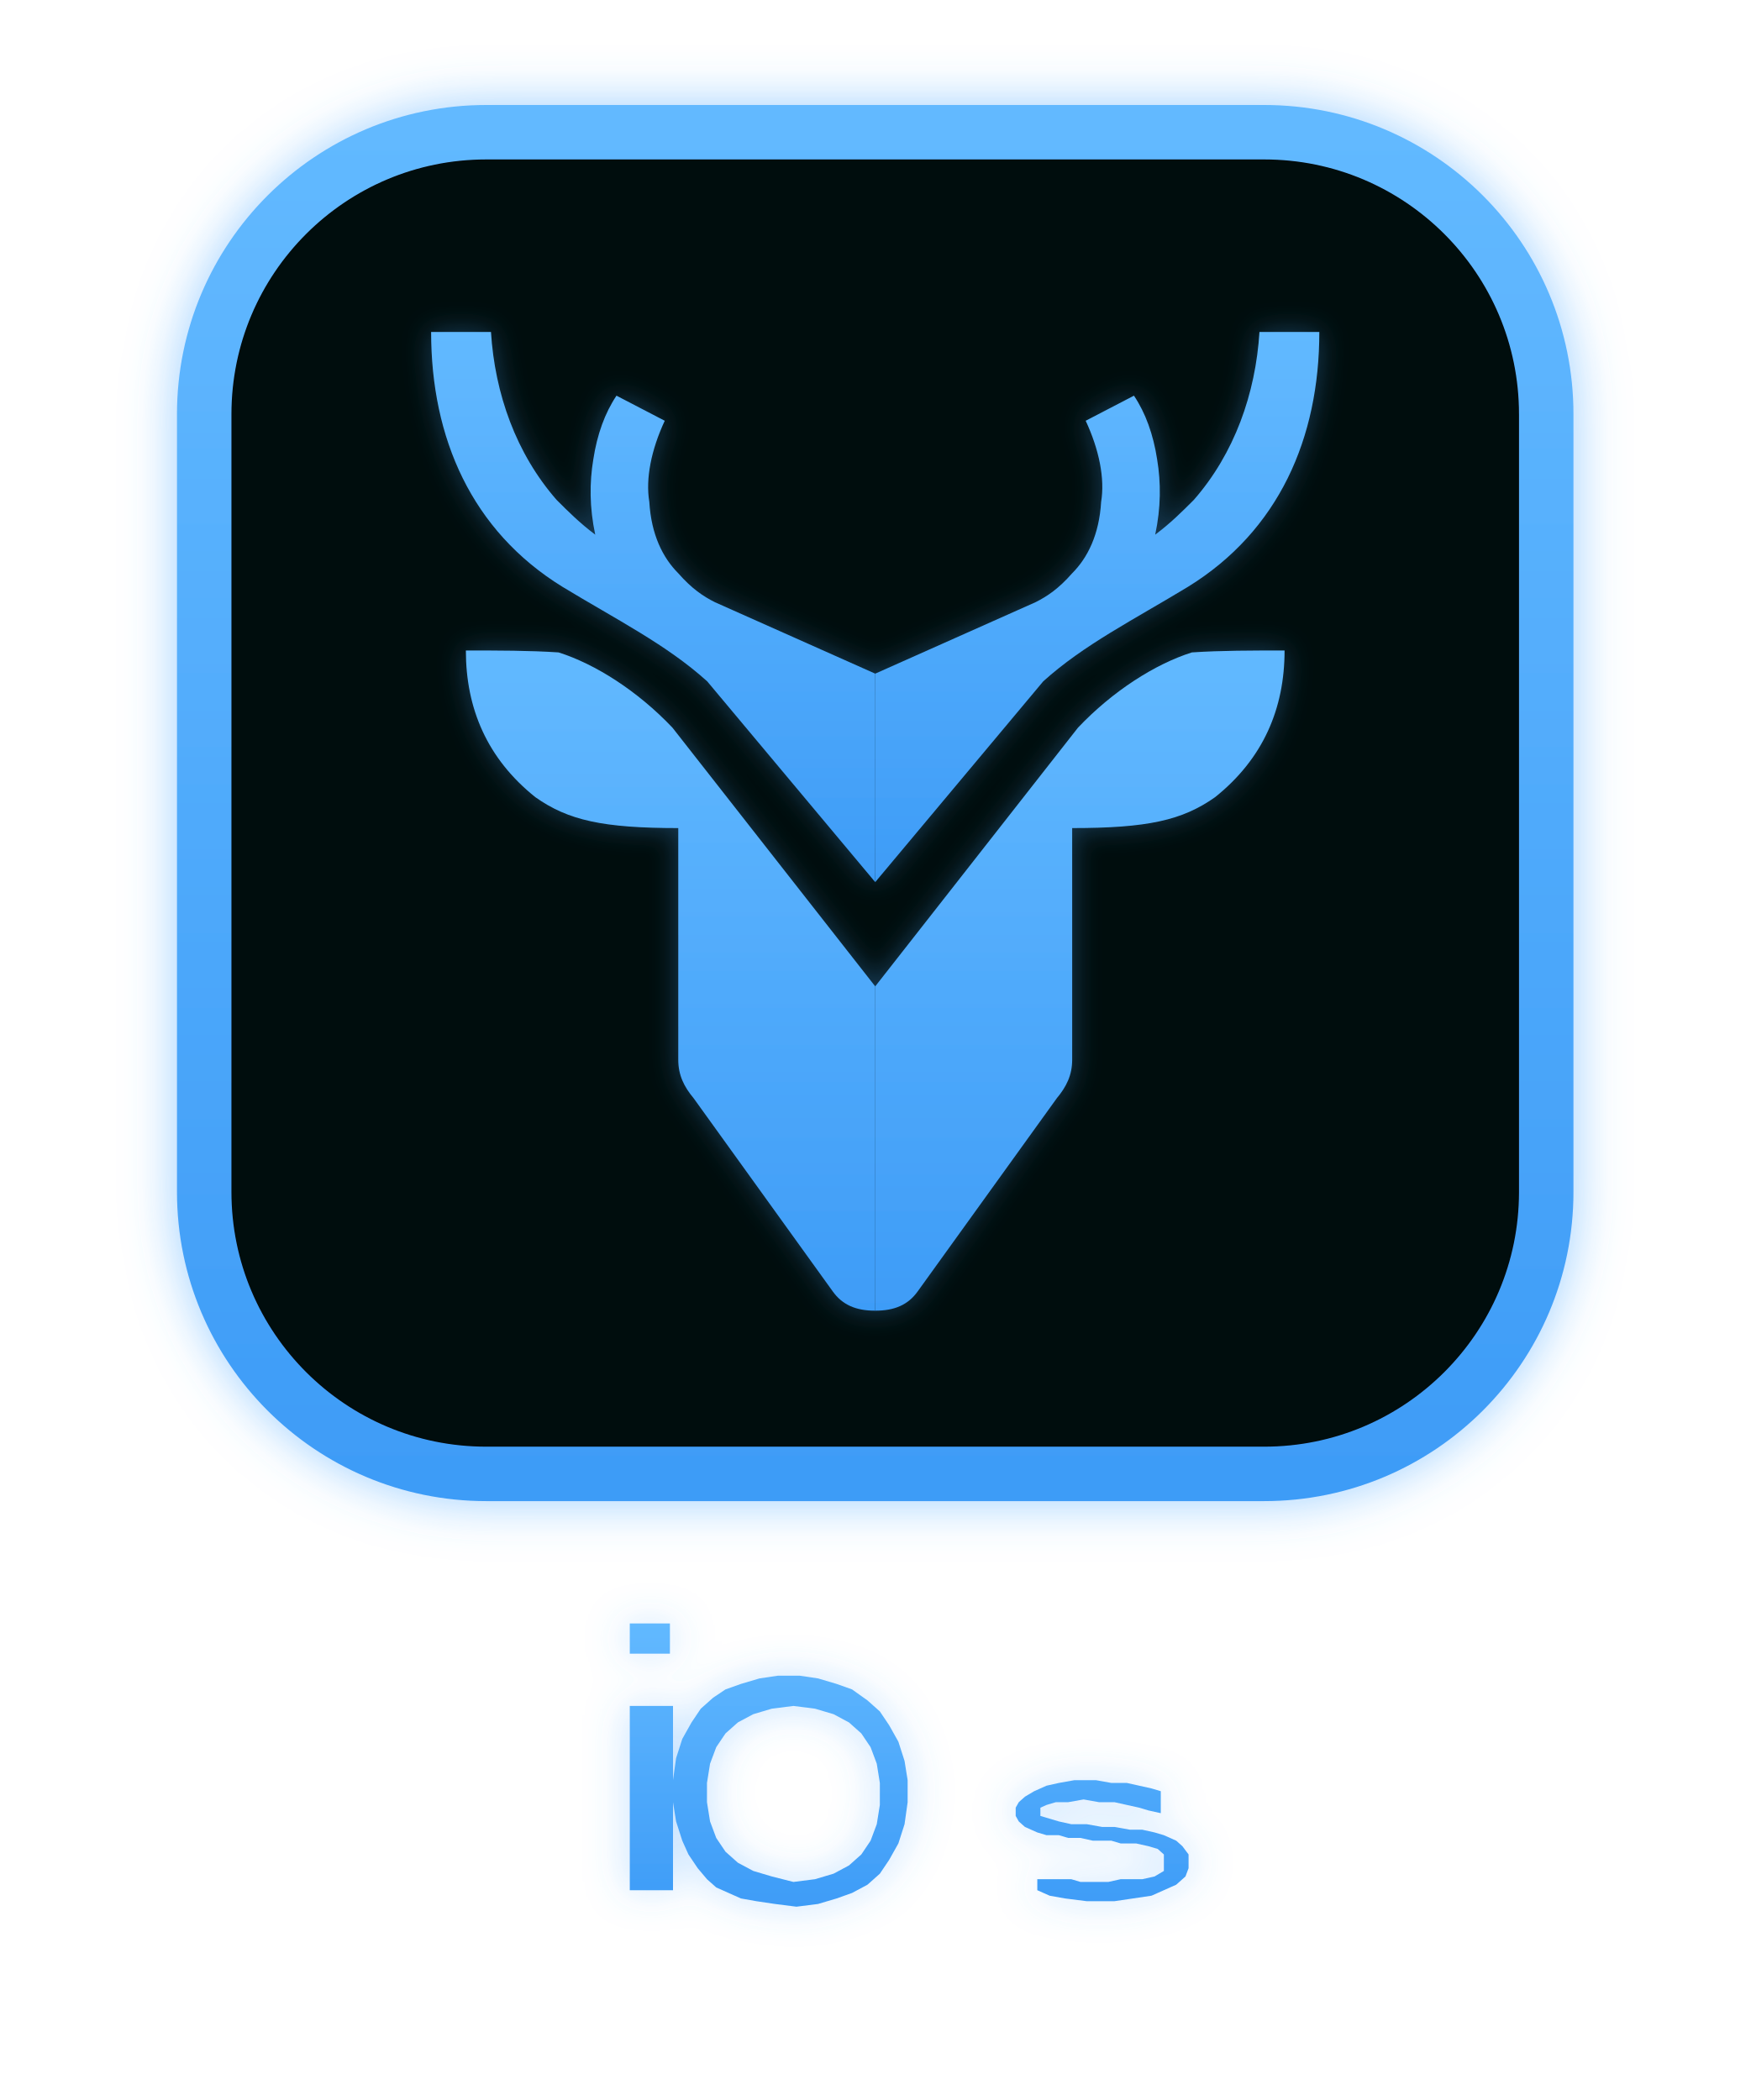
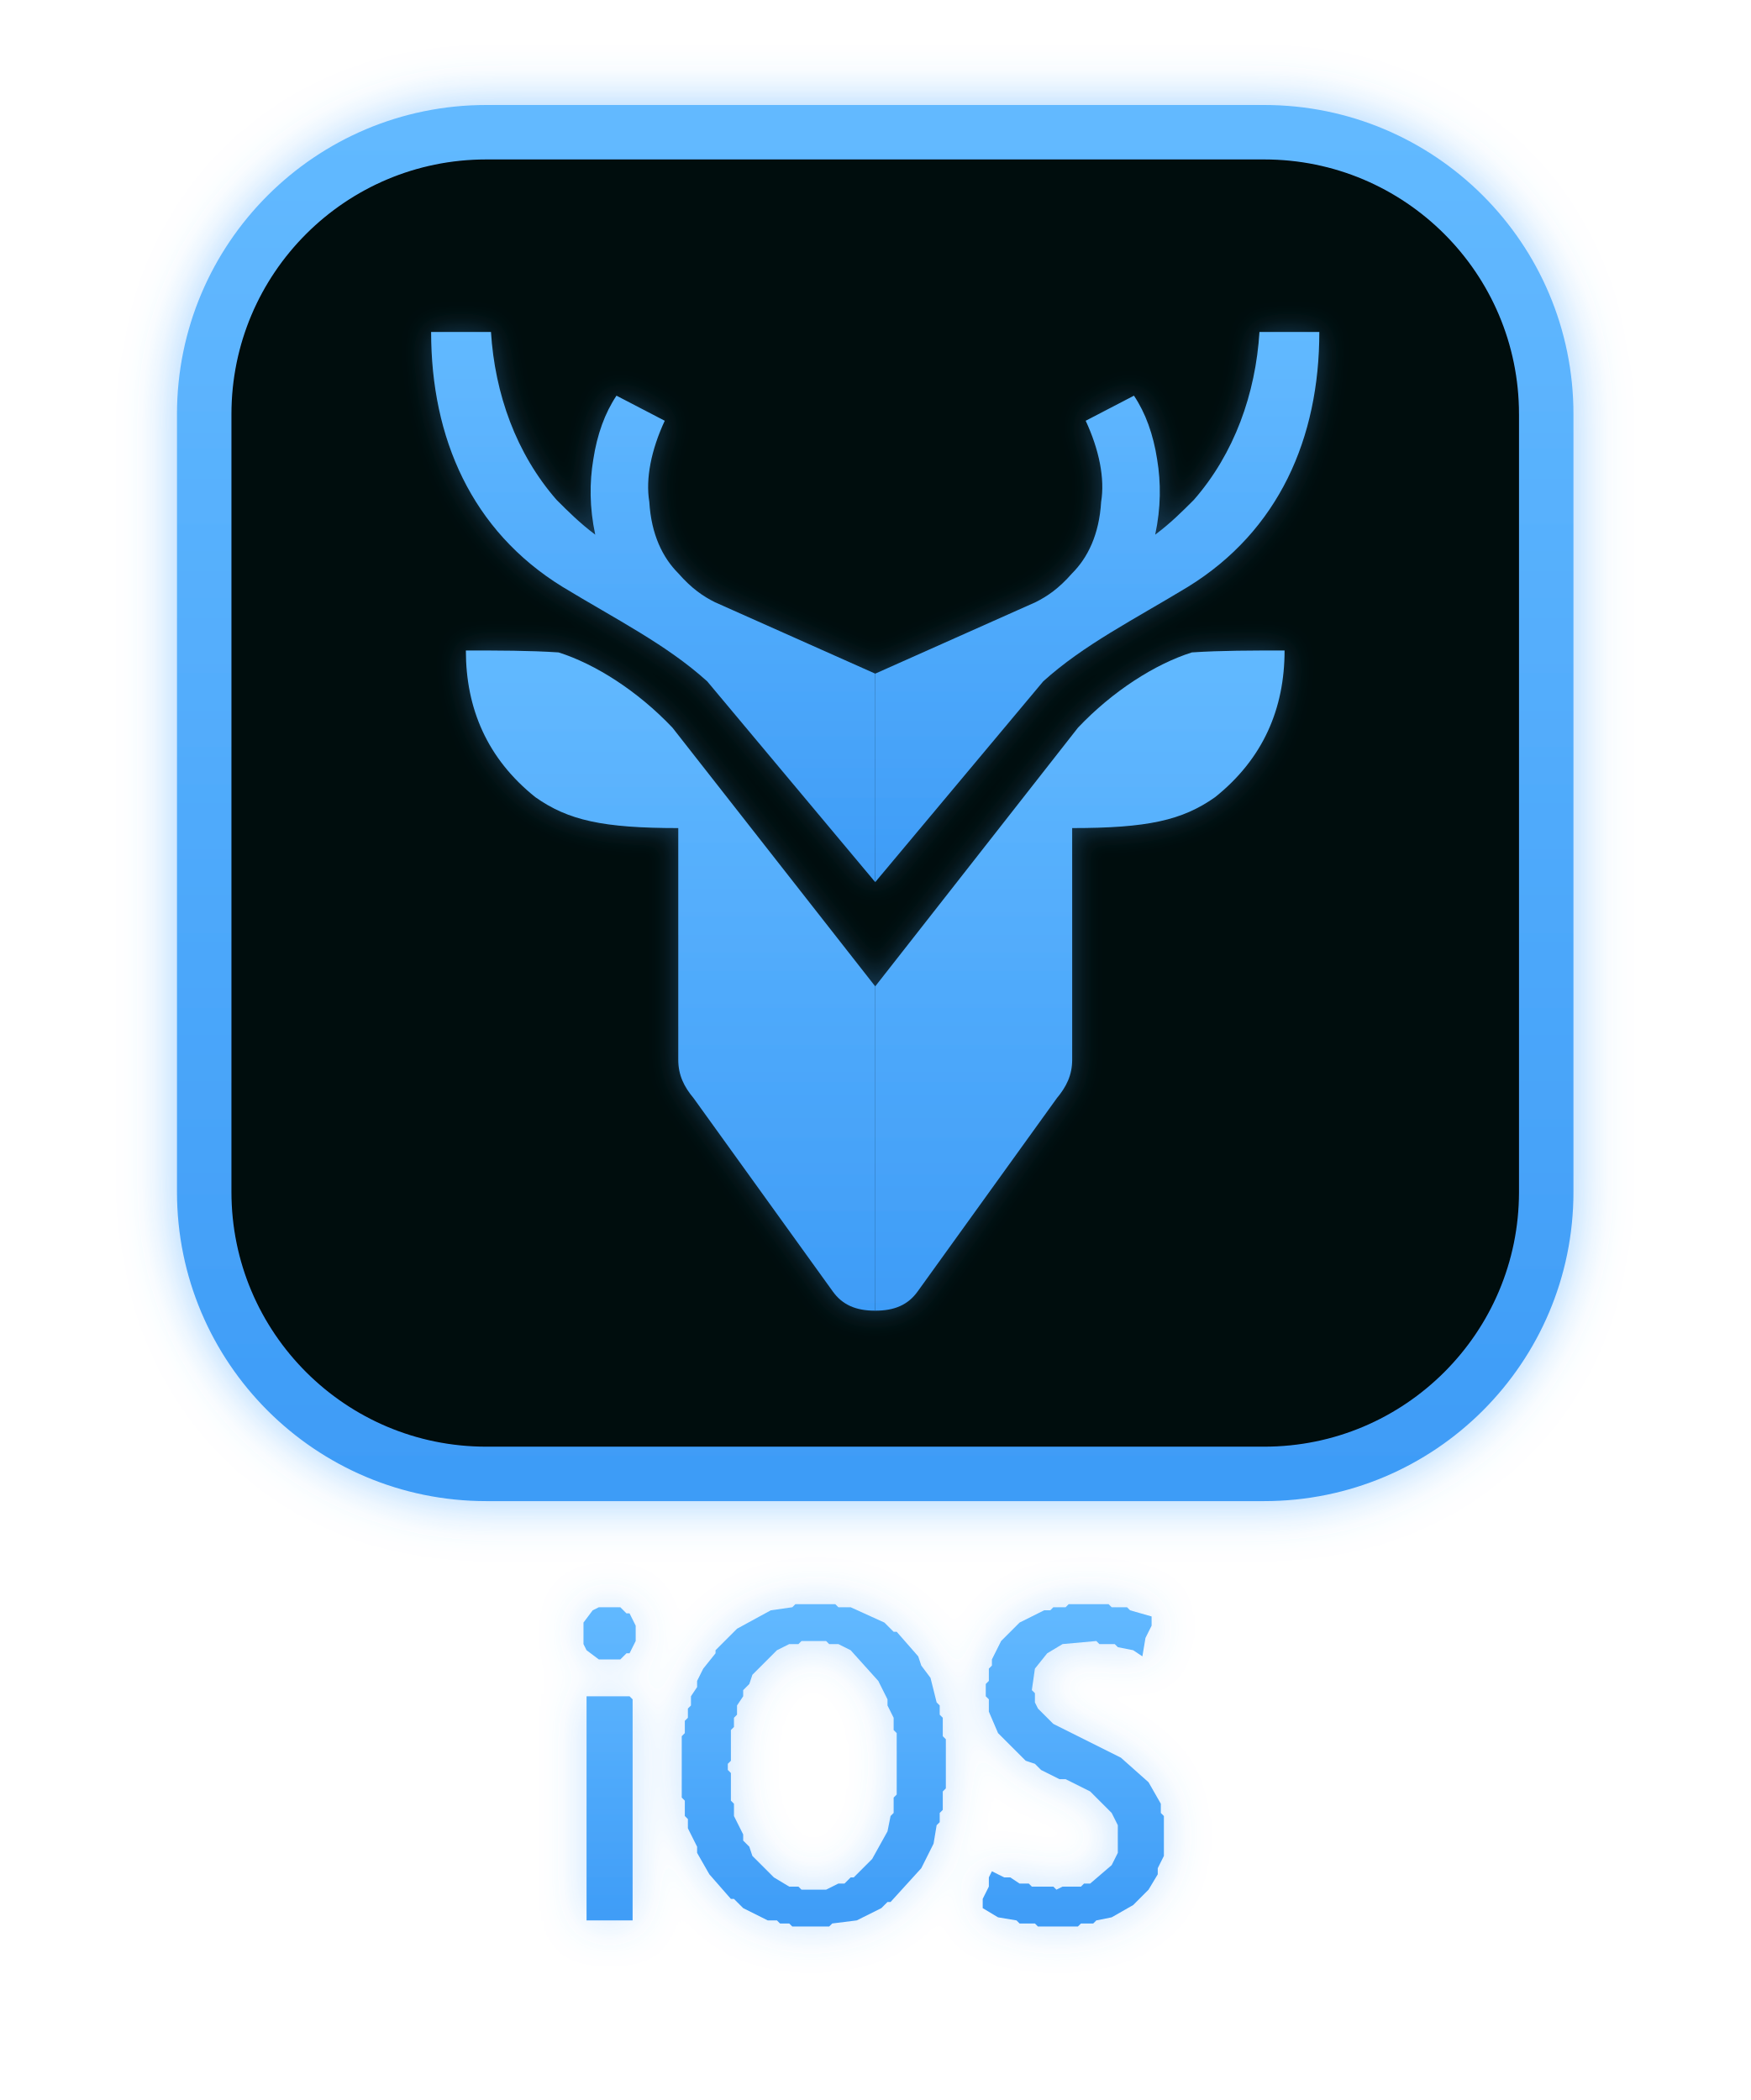
<svg xmlns="http://www.w3.org/2000/svg" viewBox="0 0 900 1080" role="img" aria-labelledby="title desc">
  <defs>
    <linearGradient id="gapwiseBlue" x1="0" y1="0" x2="0" y2="1">
      <stop offset="0%" stop-color="#62B9FF" />
      <stop offset="100%" stop-color="#3E9CF7" />
    </linearGradient>
    <filter id="blueGlow" x="-35%" y="-35%" width="170%" height="170%">
      <feGaussianBlur stdDeviation="13" result="blur" />
      <feFlood flood-color="#4EA7FE" flood-opacity="0.55" result="glowColor" />
      <feComposite in="glowColor" in2="blur" operator="in" result="softGlow" />
      <feMerge>
        <feMergeNode in="softGlow" />
        <feMergeNode in="SourceGraphic" />
      </feMerge>
    </filter>
    <filter id="softGlow" x="-25%" y="-25%" width="150%" height="150%">
      <feGaussianBlur stdDeviation="7" result="blur" />
      <feFlood flood-color="#4EA7FE" flood-opacity="0.32" result="glowColor" />
      <feComposite in="glowColor" in2="blur" operator="in" result="softGlow" />
      <feMerge>
        <feMergeNode in="softGlow" />
        <feMergeNode in="SourceGraphic" />
      </feMerge>
    </filter>
    <path id="upper-left" d="M627 638 540 534c-21-19-47-32-75-49-47-29-68-77-68-132h31c2 32 13 63 34 87 6 6 12 12 20 18-3-14-3-27-1-39 2-13 6-24 12-33l25 13c-7 15-10 30-8 42 1 17 7 29 15 37 7 8 13 12 19 15l83 37Z" />
    <path id="lower-left" d="M627 692 522 558c-18-19-40-33-59-39-15-1-31-1-48-1 0 30 11 56 36 76 17 12 35 16 74 16v120c0 8 3 14 8 20l72 100c5 7 12 10 22 10Z" />
  </defs>
  <g filter="url(#blueGlow)">
    <rect x="105" y="68" width="690" height="690" rx="145" fill="#05080C" stroke="url(#gapwiseBlue)" stroke-width="28" />
  </g>
  <g fill="url(#gapwiseBlue)" filter="url(#softGlow)" transform="translate(-172.4729 -179.7256) scale(0.9927798)">
    <use href="#upper-left" />
    <use href="#upper-left" transform="translate(1254 0) scale(-1 1)" />
    <use href="#lower-left" />
    <use href="#lower-left" transform="translate(1254 0) scale(-1 1)" />
  </g>
-   <g fill="url(#gapwiseBlue)" filter="url(#softGlow)" transform="translate(300 825) scale(1.587302 1.414427)">
-     <path fill-rule="evenodd" clip-rule="evenodd" d="M 147 104 L 147 100 L 158 100 L 161 101 L 170 101 L 174 100 L 181 100 L 185 99 L 188 97 L 188 91 L 186 89 L 183 88 L 179 87 L 174 87 L 171 86 L 165 86 L 161 85 L 157 85 L 154 84 L 150 84 L 147 83 L 145 82 L 143 81 L 141 79 L 140 77 L 140 74 L 141 72 L 143 70 L 146 68 L 150 66 L 154 65 L 159 64 L 166 64 L 171 65 L 176 65 L 180 66 L 184 67 L 187 68 L 187 76 L 183 75 L 180 74 L 176 73 L 172 72 L 167 72 L 162 71 L 157 72 L 153 72 L 150 73 L 148 74 L 148 77 L 151 78 L 154 79 L 158 80 L 163 80 L 168 81 L 172 81 L 177 82 L 181 82 L 185 83 L 188 84 L 192 86 L 194 88 L 196 91 L 196 96 L 195 99 L 192 102 L 188 104 L 184 106 L 178 107 L 172 108 L 163 108 L 156 107 L 151 106 Z M 47 105 L 43 103 L 40 100 L 37 96 L 34 91 L 32 86 L 30 79 L 29 72 L 29 64 L 30 56 L 32 49 L 35 43 L 38 38 L 42 34 L 46 31 L 51 29 L 57 27 L 63 26 L 70 26 L 76 27 L 82 29 L 87 31 L 92 35 L 96 39 L 99 44 L 102 50 L 104 57 L 105 64 L 105 72 L 104 80 L 102 87 L 99 93 L 96 98 L 92 102 L 87 105 L 82 107 L 76 109 L 69 110 L 62 109 L 56 108 L 51 107 Z M 68 101 L 75 100 L 81 98 L 86 95 L 90 91 L 93 86 L 95 80 L 96 73 L 96 65 L 95 58 L 93 52 L 90 47 L 86 43 L 81 40 L 75 38 L 68 37 L 61 38 L 55 40 L 50 43 L 46 47 L 43 52 L 41 58 L 40 65 L 40 72 L 41 79 L 43 85 L 46 90 L 50 94 L 55 97 L 61 99 Z M 15 104 L 15 37 L 29 37 L 29 104 Z M 15 18 L 15 7 L 28 7 L 28 18 Z" />
-   </g>
+   <path d="M 86,96 L 86,169 L 101,169 L 101,97 L 100,96 Z M 90,67 L 88,68 L 85,72 L 85,79 L 86,81 L 90,84 L 97,84 L 99,82 L 100,82 L 102,78 L 102,73 L 100,69 L 99,69 L 97,67 Z M 262,67 L 257,67 L 256,66 L 243,66 L 242,67 L 238,67 L 237,68 L 235,68 L 227,72 L 221,78 L 218,84 L 218,86 L 217,87 L 217,91 L 216,92 L 216,96 L 217,97 L 217,101 L 220,108 L 229,117 L 232,118 L 234,120 L 240,123 L 242,123 L 250,127 L 257,134 L 259,138 L 259,147 L 257,151 L 250,157 L 248,157 L 247,158 L 241,158 L 239,159 L 238,158 L 231,158 L 230,157 L 227,157 L 224,155 L 222,155 L 218,153 L 217,155 L 217,158 L 215,162 L 215,165 L 220,168 L 226,169 L 227,170 L 232,170 L 233,171 L 246,171 L 247,170 L 251,170 L 252,169 L 257,168 L 264,164 L 269,159 L 272,154 L 272,152 L 274,148 L 274,135 L 273,134 L 273,131 L 269,124 L 260,116 L 238,105 L 233,100 L 232,98 L 232,95 L 231,94 L 232,87 L 236,82 L 241,79 L 252,78 L 253,79 L 258,79 L 259,80 L 264,81 L 267,83 L 268,77 L 270,73 L 270,70 L 263,68 Z M 154,66 L 153,67 L 146,68 L 135,74 L 128,81 L 128,82 L 124,87 L 122,91 L 122,93 L 120,96 L 120,99 L 119,100 L 119,103 L 118,104 L 118,108 L 117,109 L 117,129 L 118,130 L 118,135 L 119,136 L 119,139 L 122,145 L 122,147 L 126,154 L 133,162 L 134,162 L 137,165 L 145,169 L 148,169 L 149,170 L 152,170 L 153,171 L 165,171 L 166,170 L 174,169 L 182,165 L 184,163 L 185,163 L 195,152 L 199,144 L 200,138 L 201,137 L 201,134 L 202,133 L 202,127 L 203,126 L 203,110 L 202,109 L 202,103 L 201,102 L 201,99 L 200,98 L 198,90 L 195,86 L 194,83 L 187,75 L 186,75 L 183,72 L 172,67 L 168,67 L 167,66 Z M 156,78 L 164,78 L 165,79 L 168,79 L 172,81 L 181,91 L 184,97 L 184,99 L 186,103 L 186,107 L 187,108 L 187,128 L 186,129 L 186,134 L 185,135 L 184,140 L 179,149 L 173,155 L 172,155 L 170,157 L 168,157 L 164,159 L 156,159 L 155,158 L 152,158 L 147,155 L 140,148 L 139,145 L 137,143 L 137,141 L 134,135 L 134,131 L 133,130 L 133,121 L 132,120 L 132,118 L 133,117 L 133,107 L 134,106 L 134,103 L 135,102 L 135,99 L 137,96 L 137,94 L 139,92 L 140,89 L 148,81 L 152,79 L 155,79 Z" fill="url(#gapwiseBlue)" fill-rule="evenodd" filter="url(#softGlow)" transform="translate(165.7895 720.7895) scale(1.578947)" />
</svg>
